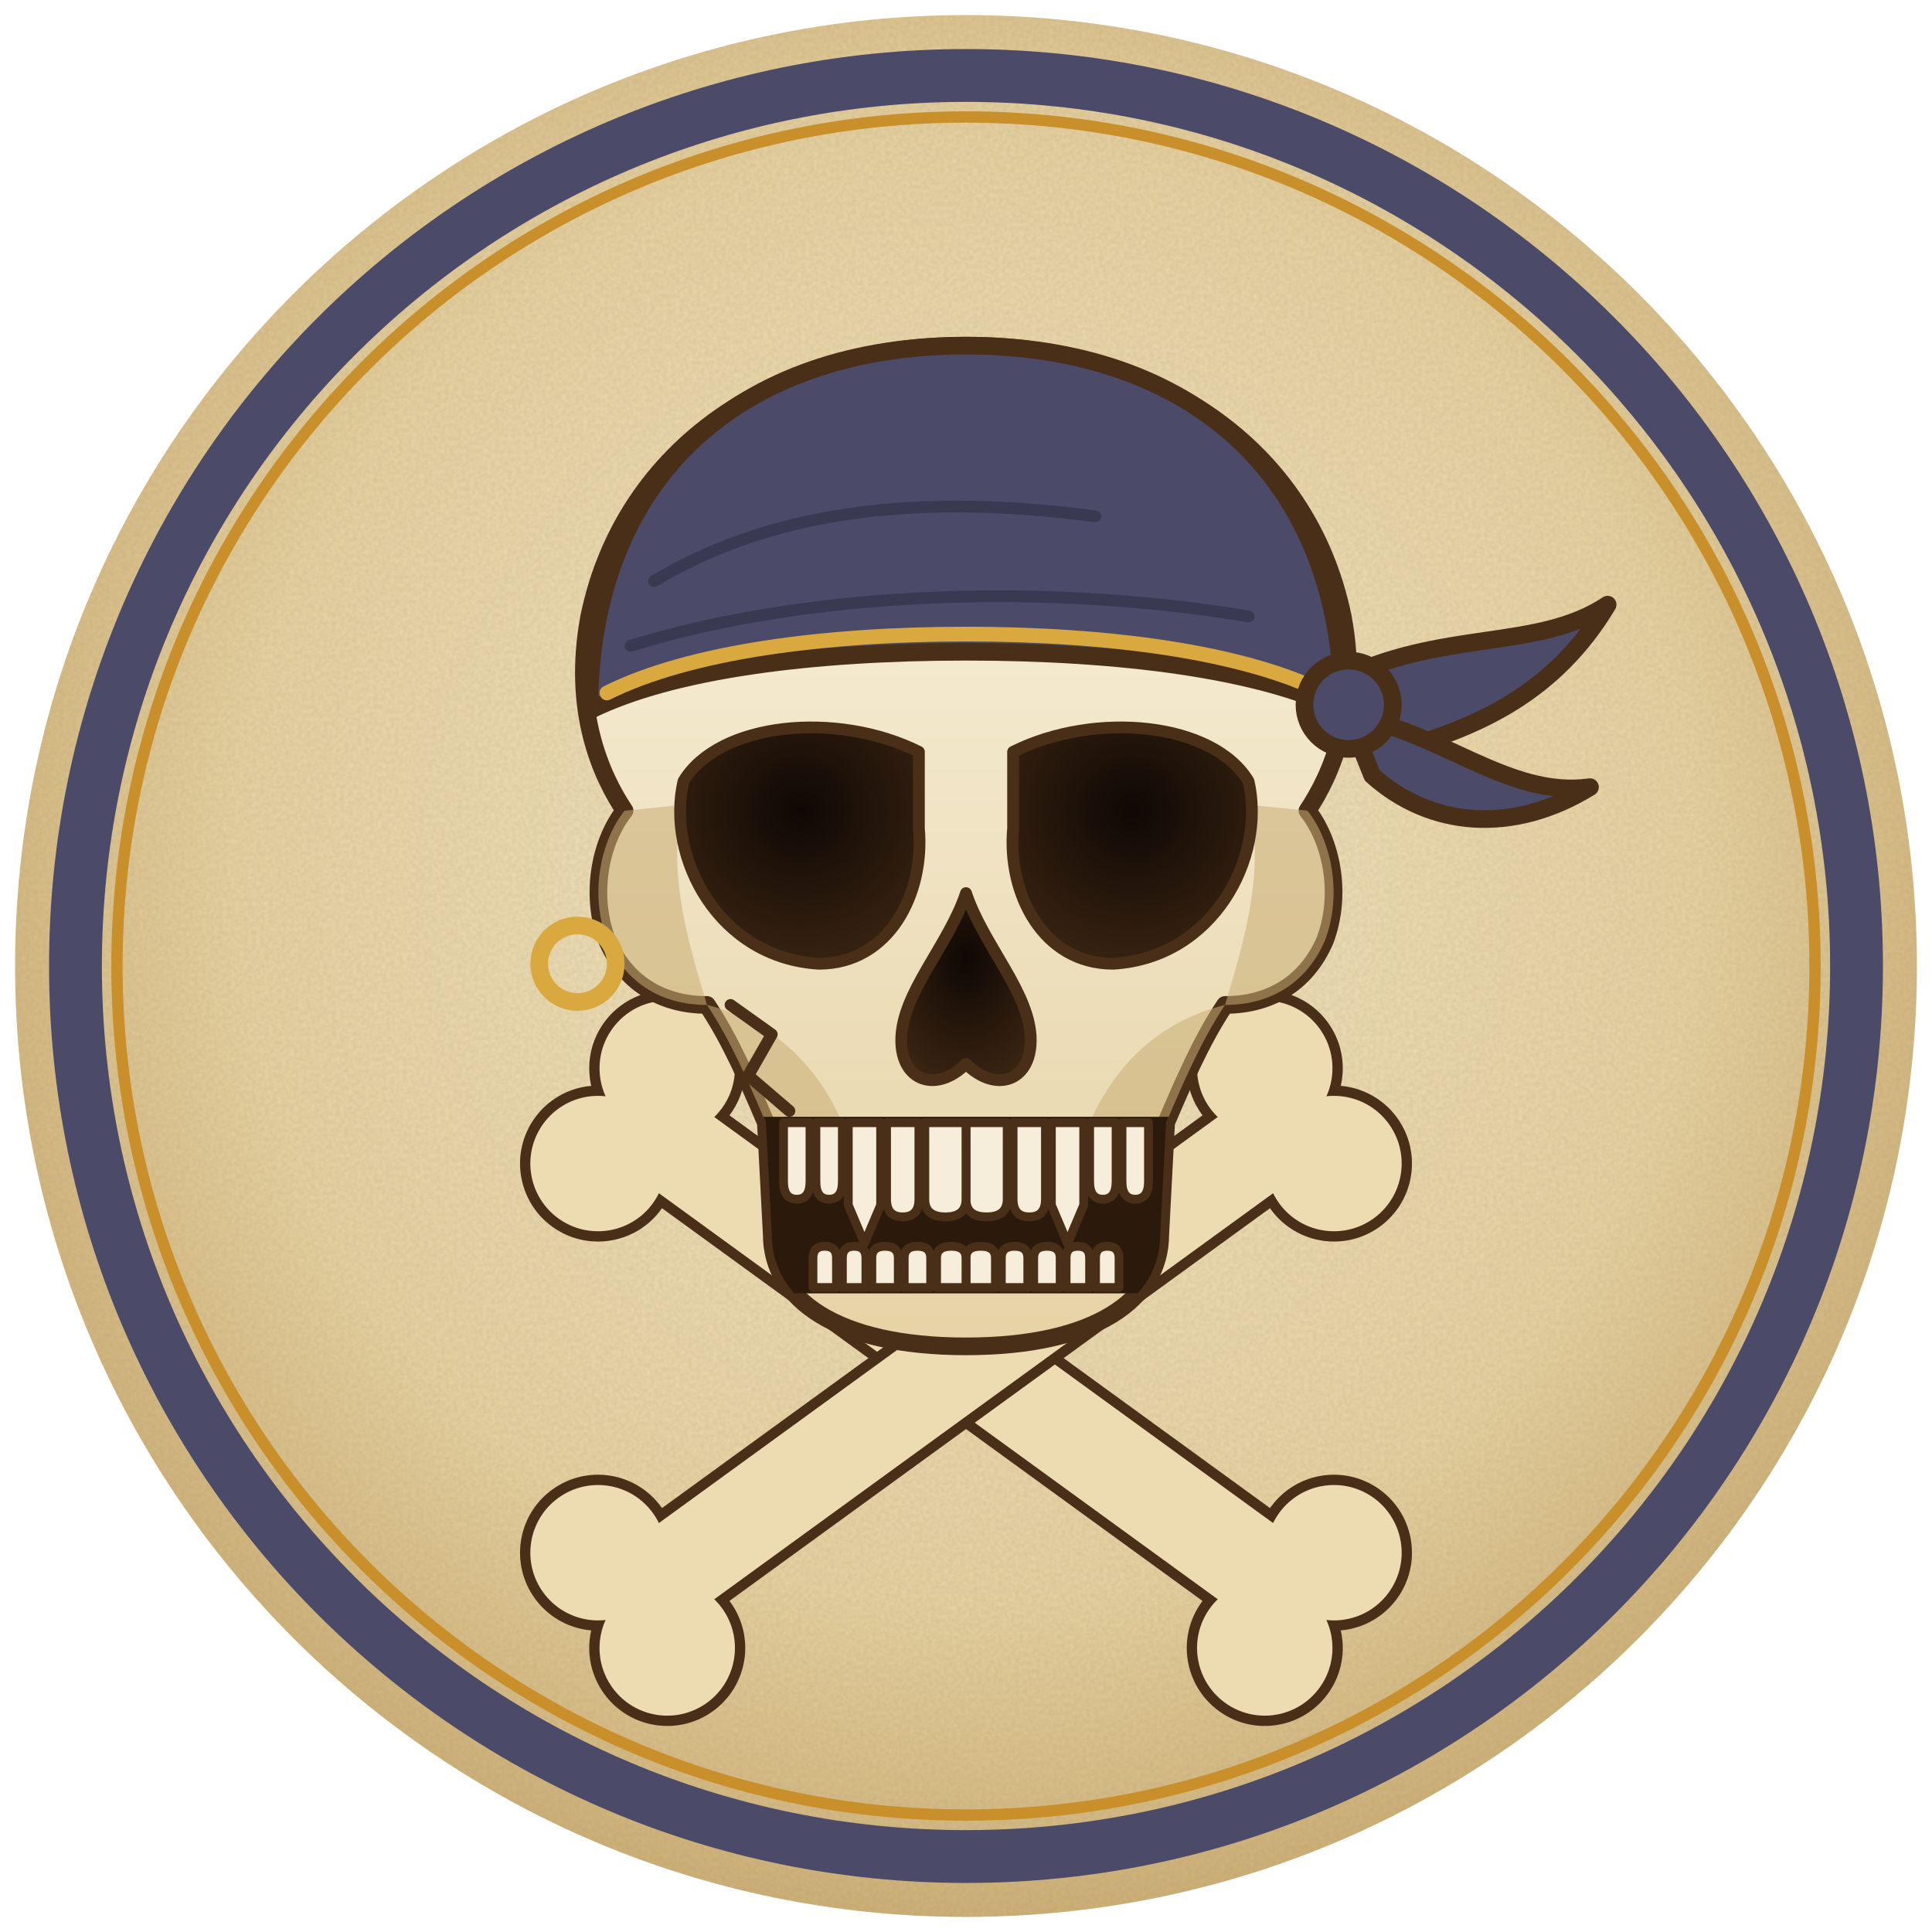
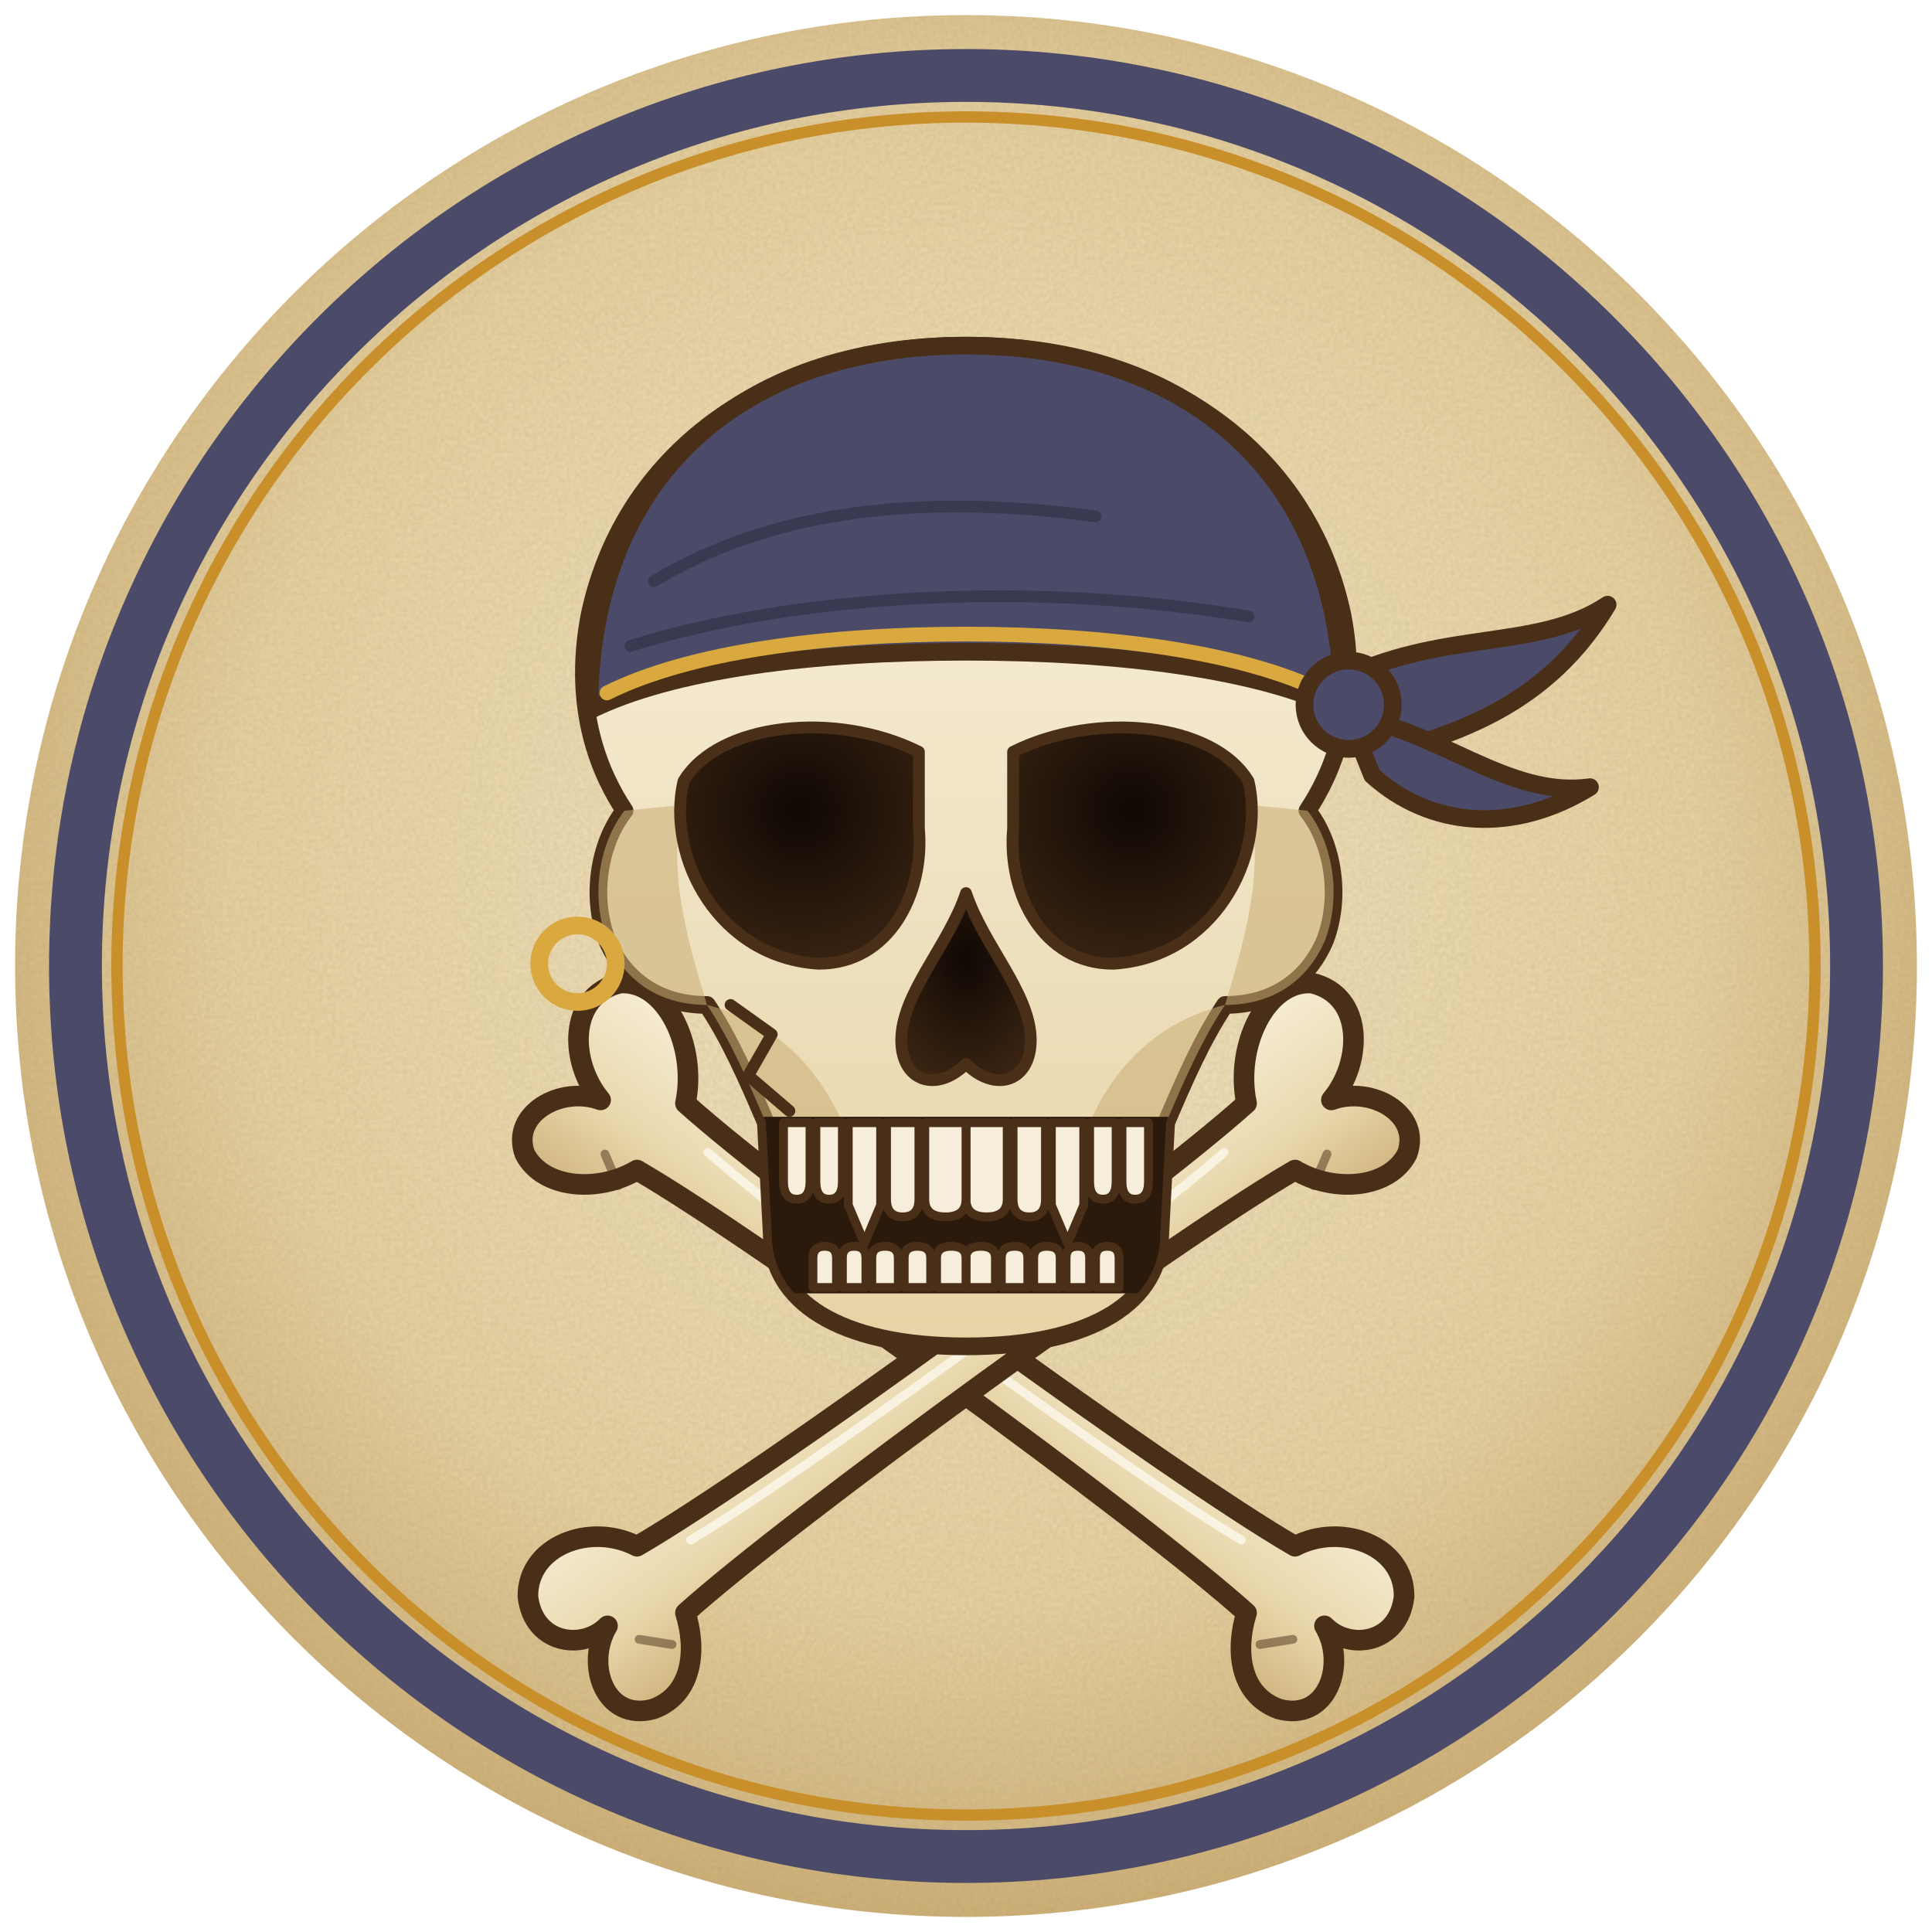
<svg xmlns="http://www.w3.org/2000/svg" xmlns:xlink="http://www.w3.org/1999/xlink" viewBox="0 0 512 512" width="512" height="512">
  <defs>
    <radialGradient id="parchment" cx="0.5" cy="0.45" r="0.6">
      <stop offset="0" stop-color="#f4e8c9" />
      <stop offset="0.65" stop-color="#e7d3a3" />
      <stop offset="1" stop-color="#c8a86c" />
    </radialGradient>
    <linearGradient id="bone" x1="0" y1="0" x2="0" y2="1">
      <stop offset="0" stop-color="#faf3e0" />
      <stop offset="1" stop-color="#e6d3a6" />
    </linearGradient>
    <radialGradient id="socket" cx="0.5" cy="0.35" r="0.7">
      <stop offset="0" stop-color="#0f0804" />
      <stop offset="1" stop-color="#3a2412" />
    </radialGradient>
    <filter id="grain" x="0" y="0" width="1" height="1">
      <feTurbulence type="fractalNoise" baseFrequency="0.9" numOctaves="2" seed="7" />
      <feColorMatrix values="0 0 0 0 0.35  0 0 0 0 0.25  0 0 0 0 0.12  0 0 0 0.22 0" />
    </filter>
    <clipPath id="disc">
      <circle cx="256" cy="256" r="252" />
    </clipPath>
-     <g id="crossbone">
-       <g stroke="#4a2f18" stroke-width="7" fill="#eddcb2">
-         <rect x="-140" y="-16" width="280" height="32" rx="16" />
-         <circle cx="-140" cy="-20" r="23" />
-         <circle cx="-140" cy="20" r="23" />
-         <circle cx="140" cy="-20" r="23" />
-         <circle cx="140" cy="20" r="23" />
-       </g>
-       <g stroke="none" fill="#eddcb2">
-         <rect x="-140" y="-16" width="280" height="32" rx="16" />
-         <circle cx="-140" cy="-20" r="23" />
-         <circle cx="-140" cy="20" r="23" />
-         <circle cx="140" cy="-20" r="23" />
-         <circle cx="140" cy="20" r="23" />
-       </g>
+     <linearGradient id="shaft" gradientUnits="userSpaceOnUse" x1="0" y1="-36" x2="0" y2="36">
+       <stop offset="0" stop-color="#f6ecd3" />
+       <stop offset="0.55" stop-color="#e9d8ad" />
+       <stop offset="1" stop-color="#cfb27c" />
+     </linearGradient>
+     <g id="femur">
+       <path fill="url(#shaft)" stroke="#4a2f18" stroke-width="7" stroke-linejoin="round" d="         M-128 -14 C-80 -9 80 -9 128 -14         C136 -30 158 -36 168 -22 C176 -8 164 4 152 2         C166 8 172 28 156 34 C142 38 132 26 128 14         C80 9 -80 9 -128 14         C-134 28 -150 38 -162 32 C-174 24 -166 6 -152 2         C-168 -2 -182 -20 -170 -34 C-158 -44 -136 -32 -128 -14 Z" />
+       <path fill="none" stroke="#fbf5e6" stroke-width="3" stroke-linecap="round" opacity="0.9" d="M-112 -5 C-70 -1 70 -1 112 -5" />
+       <path fill="none" stroke="#4a2f18" stroke-width="3" stroke-linecap="round" opacity="0.5" d="M-140 16 L-130 22 M146 12 L138 20" />
    </g>
    <path id="skull" d="M256 76 C320 76 372 110 384 168 C390 200 380 222 372 234 C380 244 384 262 378 278 C372 292 360 300 344 300 C336 312 330 326 324 340 L322 378 C322 400 300 416 256 416 C212 416 190 400 190 378 L188 340 C182 326 176 312 168 300 C152 300 140 292 134 278 C128 262 132 244 140 234 C132 222 122 200 128 168 C140 110 192 76 256 76 Z" />
    <clipPath id="jaw">
      <use xlink:href="#skull" href="#skull" />
    </clipPath>
  </defs>
  <circle cx="256" cy="256" r="252" fill="url(#parchment)" />
  <rect width="512" height="512" filter="url(#grain)" clip-path="url(#disc)" />
  <circle cx="256" cy="256" r="236" fill="none" stroke="#4b4a68" stroke-width="14" />
  <circle cx="256" cy="256" r="225" fill="none" stroke="#c98f2a" stroke-width="3" />
  <g transform="translate(256 232) scale(0.78) translate(-256 -256)" stroke="#4a2f18" stroke-width="6" stroke-linejoin="round" stroke-linecap="round">
-     <use xlink:href="#crossbone" href="#crossbone" transform="translate(256 420) rotate(36)" />
-     <use xlink:href="#crossbone" href="#crossbone" transform="translate(256 420) rotate(-36)" />
+     <use xlink:href="#femur" href="#femur" transform="translate(256 420) rotate(36)" />
+     <use xlink:href="#femur" href="#femur" transform="translate(256 420) scale(-1 1) rotate(36)" />
    <use xlink:href="#skull" href="#skull" fill="url(#bone)" />
    <g fill="#c9ad74" stroke="none" opacity="0.55">
      <path d="M372 234 C380 244 384 262 378 278 C372 292 360 300 344 300 C350 280 358 254 352 232 Z" />
      <path d="M 140 234 C 132 244 128 262 134 278 C 140 292 152 300 168 300 C 162 280 154 254 160 232 Z" />
      <path d="M344 300 C336 312 330 326 324 340 L298 340 C306 322 320 306 344 300 Z" />
      <path d="M 168 300 C 176 312 182 326 188 340 L 214 340 C 206 322 192 306 168 300 Z" />
    </g>
    <path fill="none" stroke-width="4" d="M176 300 L190 310 L182 324 L196 336" />
    <g fill="url(#socket)" stroke-width="4">
      <path d="M272 214 C300 200 340 204 352 224 C358 250 340 284 306 286 C282 286 270 262 272 240 Z" />
      <path d="M 240 214 C 212 200 172 204 160 224 C 154 250 172 284 206 286 C 230 286 242 262 240 240 Z" />
      <path d="M256 262 C250 280 234 296 234 312 C234 326 246 330 256 320 C266 330 278 326 278 312 C278 296 262 280 256 262 Z" />
    </g>
    <rect x="180" y="338" width="152" height="60" fill="#2b1a0c" stroke="none" clip-path="url(#jaw)" />
    <g fill="#f6eddb" stroke-width="3">
      <path d="M256 340 L270 340 L270 366 Q270 372 263.0 372 Q256 372 256 366 Z" />
      <path d="M 256 340 L 242 340 L 242 366 Q 242 372 249 372 Q 256 372 256 366 Z" />
      <path d="M272 340 L283 340 L283 366 Q283 372 277.5 372 Q272 372 272 366 Z" />
      <path d="M 240 340 L 229 340 L 229 366 Q 229 372 234.5 372 Q 240 372 240 366 Z" />
      <path d="M285 340 L296 340 L296 368 L290.5 381 L285 368 Z" />
      <path d="M 227 340 L 216 340 L 216 368 L 221.5 381 L 227 368 Z" />
      <path d="M298 340 L307 340 L307 360 Q307 366 302.5 366 Q298 366 298 360 Z" />
      <path d="M 214 340 L 205 340 L 205 360 Q 205 366 209.5 366 Q 214 366 214 360 Z" />
      <path d="M309 340 L318 340 L318 360 Q318 366 313.5 366 Q309 366 309 360 Z" />
      <path d="M 203 340 L 194 340 L 194 360 Q 194 366 198.5 366 Q 203 366 203 360 Z" />
      <path d="M256 396 L256 386 Q256 382 261.0 382 Q266 382 266 386 L266 396 Z" />
      <path d="M 256 396 L 256 386 Q 256 382 251 382 Q 246 382 246 386 L 246 396 Z" />
      <path d="M268 396 L268 386 Q268 382 272.5 382 Q277 382 277 386 L277 396 Z" />
      <path d="M 244 396 L 244 386 Q 244 382 239.5 382 Q 235 382 235 386 L 235 396 Z" />
      <path d="M279 396 L279 386 Q279 382 283.5 382 Q288 382 288 386 L288 396 Z" />
      <path d="M 233 396 L 233 386 Q 233 382 228.5 382 Q 224 382 224 386 L 224 396 Z" />
      <path d="M290 396 L290 386 Q290 382 294.0 382 Q298 382 298 386 L298 396 Z" />
      <path d="M 222 396 L 222 386 Q 222 382 218 382 Q 214 382 214 386 L 214 396 Z" />
      <path d="M300 396 L300 386 Q300 382 304.0 382 Q308 382 308 386 L308 396 Z" />
      <path d="M 212 396 L 212 386 Q 212 382 208 382 Q 204 382 204 386 L 204 396 Z" />
    </g>
    <path fill="#4b4a68" d="M128 200 C128 120 180 76 256 76 C332 76 384 120 384 200 C356 186 308 180 256 180 C204 180 156 186 128 200 Z" />
    <path fill="none" stroke="#3a3952" stroke-width="4" d="M150 156 C190 132 240 126 300 134 M142 178 C200 160 280 156 352 168" />
    <path fill="none" stroke="#d9a83e" stroke-width="5" d="M134 194 C162 180 208 174 256 174 C304 174 350 180 378 194" />
    <path fill="#4b4a68" d="M382 190 C418 172 450 180 474 164 C456 194 430 206 400 214 Z" />
    <path fill="#4b4a68" d="M386 202 C416 206 440 230 468 226 C442 242 414 240 394 222 Z" />
    <circle cx="386" cy="198" r="15" fill="#4b4a68" />
    <circle cx="124" cy="286" r="13" fill="none" stroke="#d9a83e" stroke-width="6" />
  </g>
</svg>
